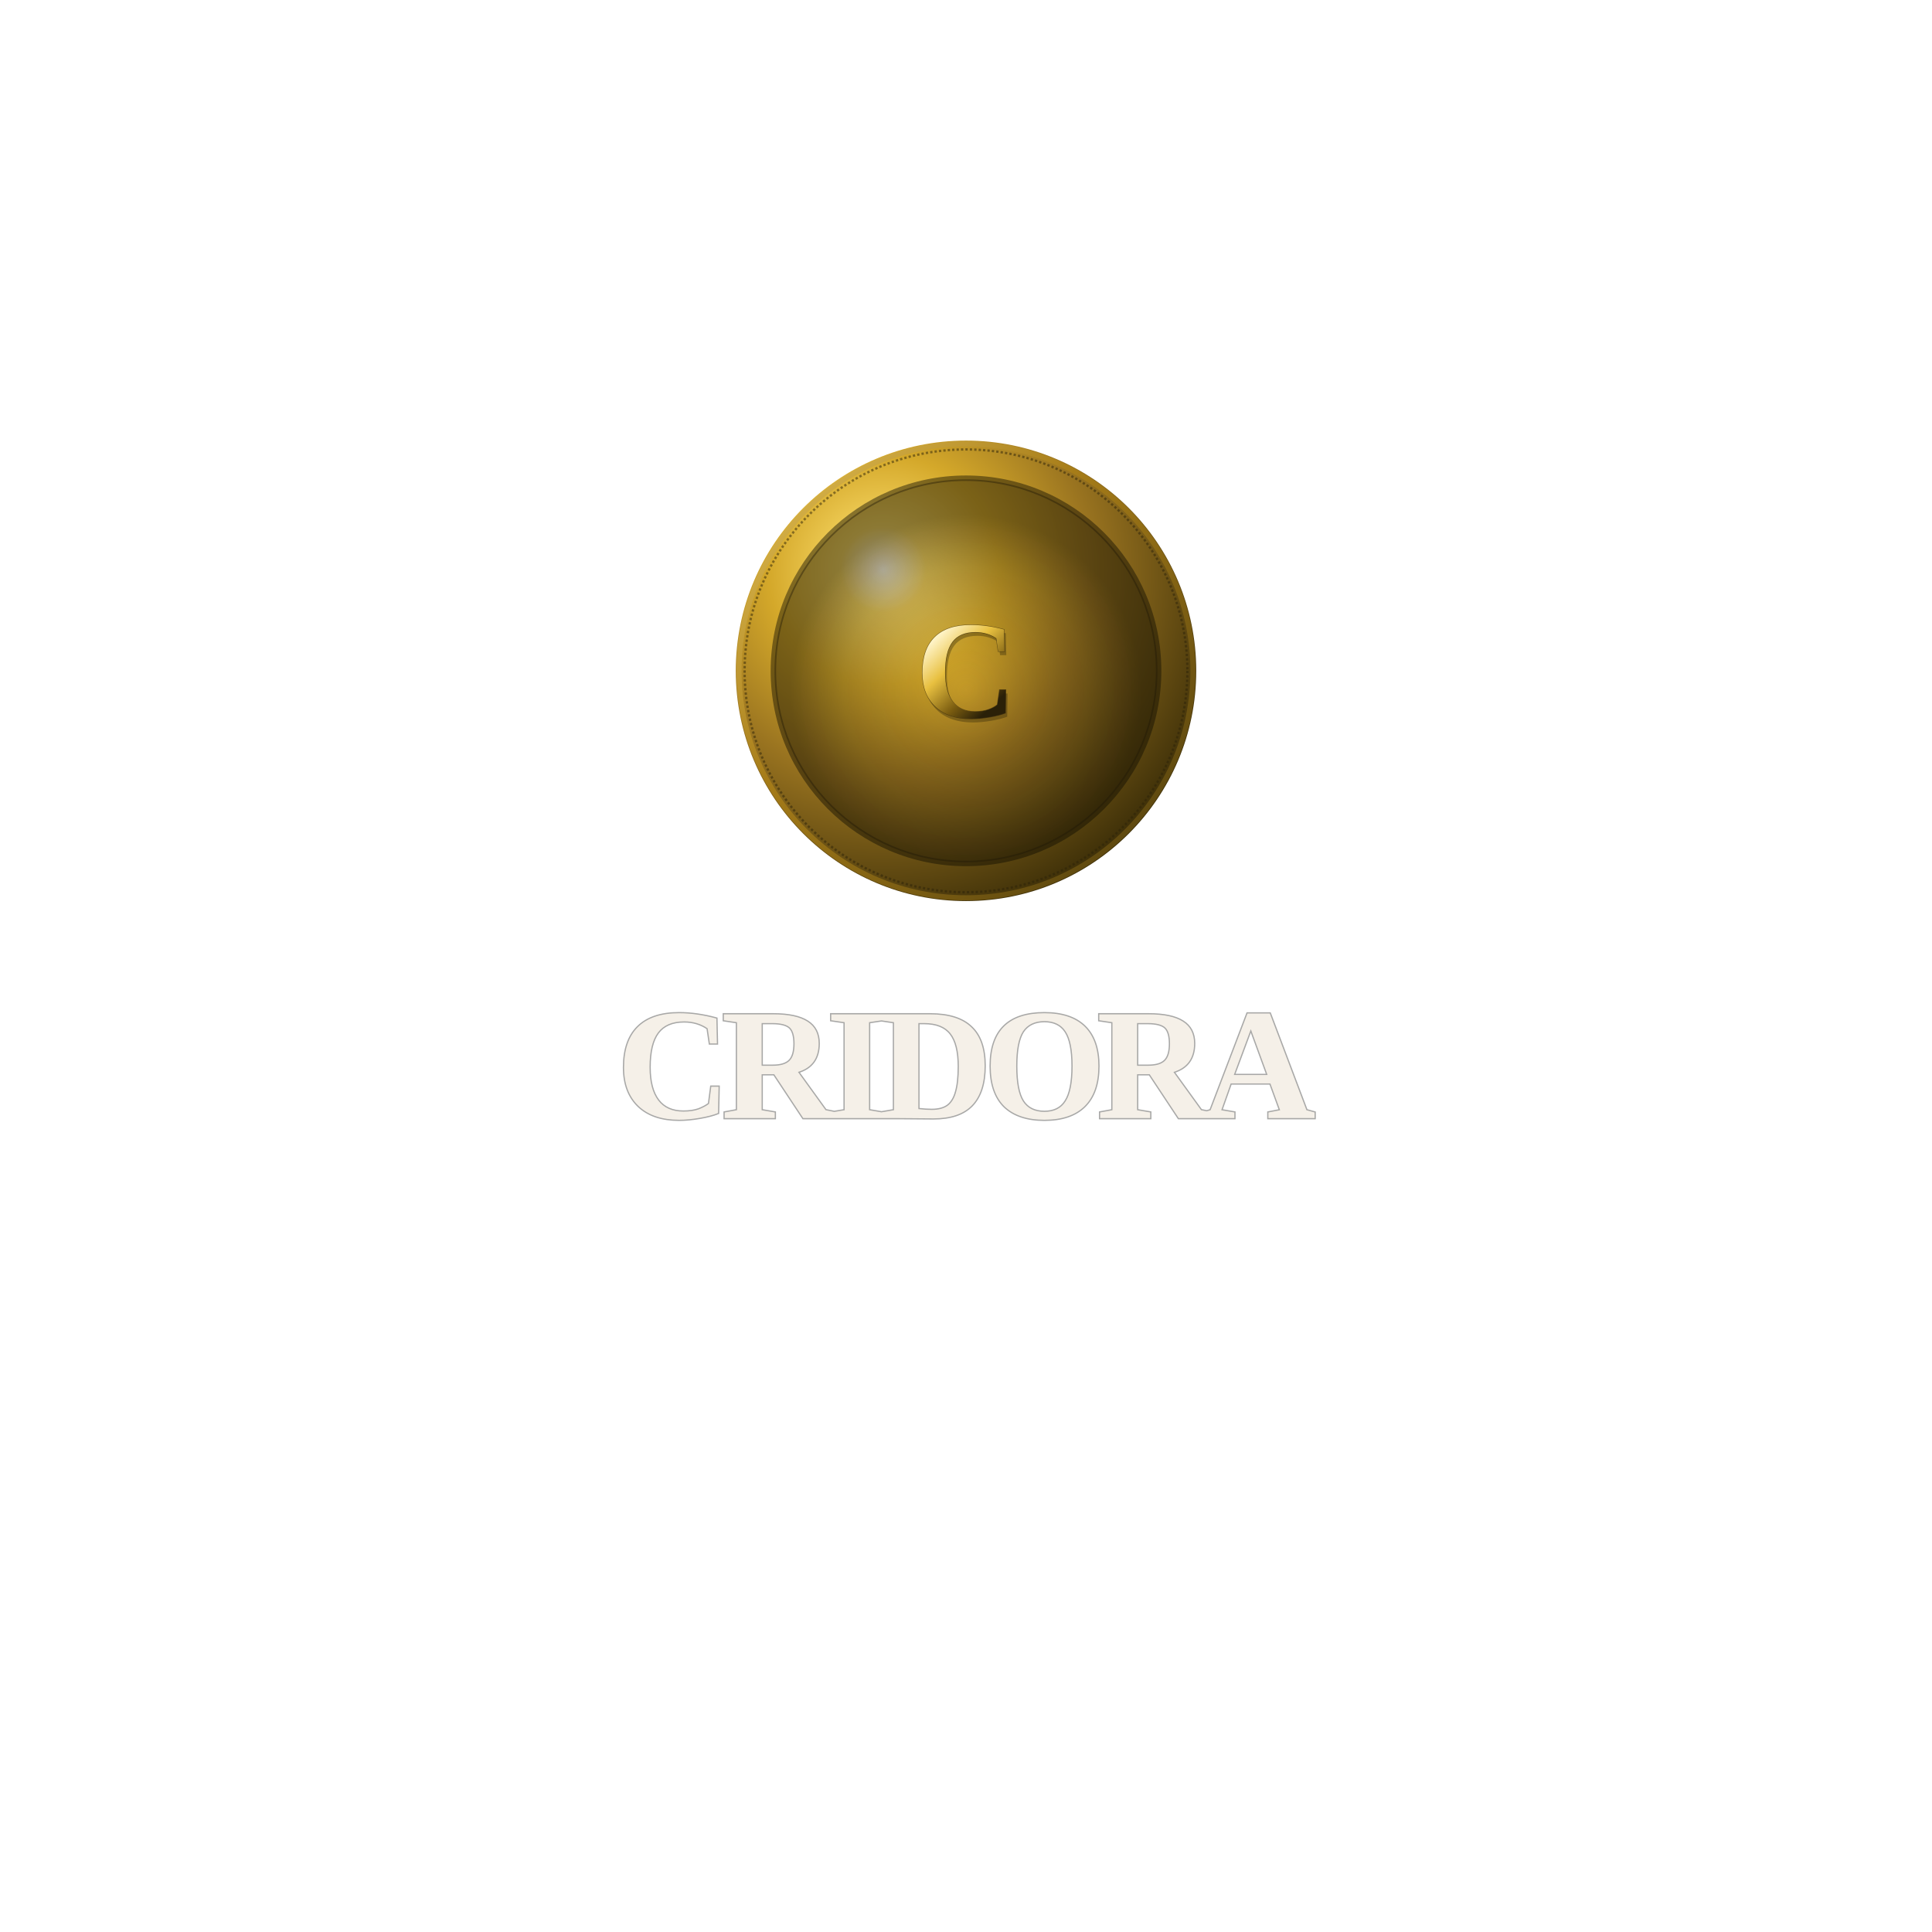
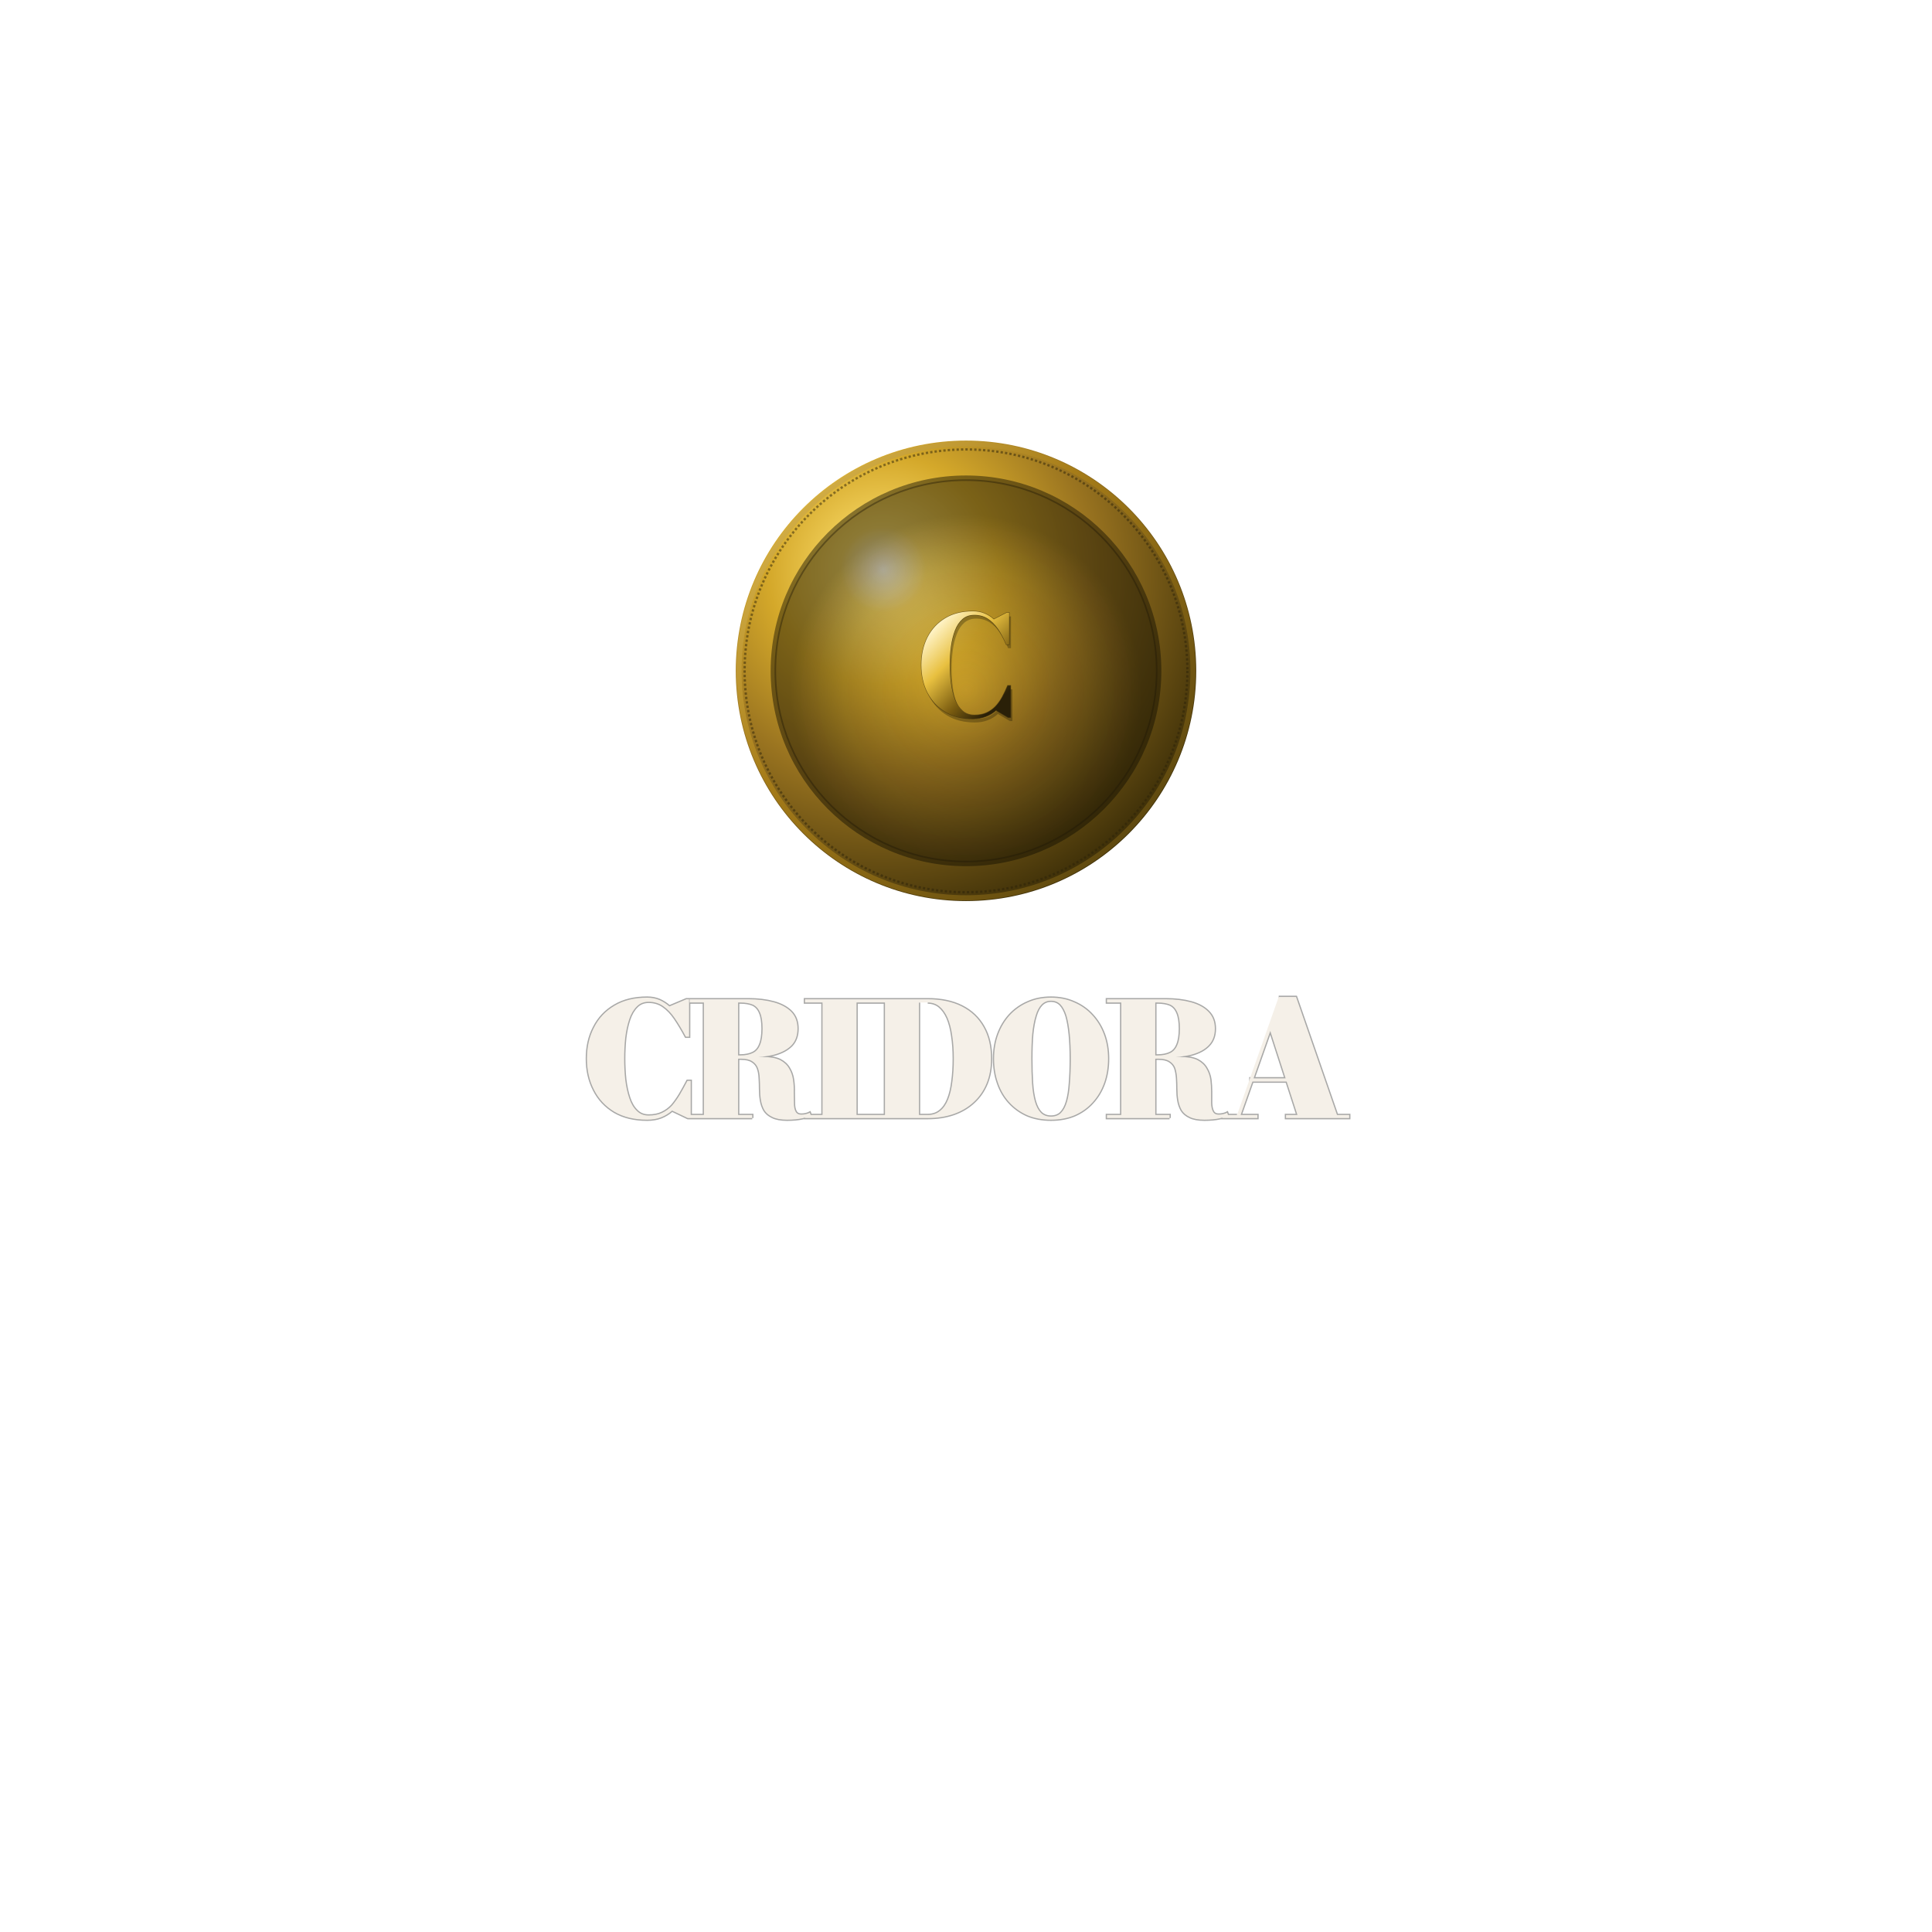
<svg xmlns="http://www.w3.org/2000/svg" viewBox="0 0 108 108" width="108" height="108">
  <defs>
    <radialGradient id="crg-base-and" cx="32%" cy="28%" r="78%" fx="32%" fy="28%">
      <stop offset="0%" stop-color="#fff9e0" stop-opacity="0.98" />
      <stop offset="12%" stop-color="#f4d35e" />
      <stop offset="32%" stop-color="#d4a82a" />
      <stop offset="58%" stop-color="#9a7420" />
      <stop offset="100%" stop-color="#3d2f08" />
    </radialGradient>
    <radialGradient id="crg-dim-and" cx="50%" cy="55%" r="45%">
      <stop offset="0%" stop-color="#2a1f04" stop-opacity="0" />
      <stop offset="70%" stop-color="#1a1402" stop-opacity="0.28" />
      <stop offset="100%" stop-color="#0d0a01" stop-opacity="0.45" />
    </radialGradient>
    <linearGradient id="crg-rim-lip-and" x1="0" y1="0" x2="1" y2="1">
      <stop stop-color="#e8c65c" />
      <stop offset="0.4" stop-color="#a67c18" />
      <stop offset="1" stop-color="#4a3a0c" />
    </linearGradient>
    <linearGradient id="crg-letter-and" x1="18%" y1="12%" x2="82%" y2="88%">
      <stop stop-color="#fff4c8" />
      <stop offset="0.35" stop-color="#e8c040" />
      <stop offset="0.72" stop-color="#7a5c10" />
      <stop offset="1" stop-color="#2a2008" />
    </linearGradient>
  </defs>
  <g transform="translate(54 37.5) scale(0.26) translate(-50 -50)">
    <circle cx="50" cy="50" r="49.5" fill="url(#crg-base-and)" />
    <circle cx="50" cy="50" r="48.8" fill="none" stroke="url(#crg-rim-lip-and)" stroke-width="1.1" />
    <circle cx="50" cy="50" r="47.6" fill="none" stroke="#2d2308" stroke-opacity="0.5" stroke-width="0.5" stroke-dasharray="0.5 0.45" />
    <circle cx="50" cy="50" r="42" fill="url(#crg-dim-and)" />
    <circle cx="50" cy="50" r="41" fill="none" stroke="#1f1805" stroke-opacity="0.4" stroke-width="0.35" />
-     <text x="50.4" y="60.8" text-anchor="middle" font-size="30" font-weight="800" font-family="Georgia, 'Bodoni Moda', 'Times New Roman', serif" fill="#0a0802" fill-opacity="0.28">C</text>
-     <text x="50" y="60" text-anchor="middle" font-size="30" font-weight="800" font-family="Georgia, 'Bodoni Moda', 'Times New Roman', serif" fill="url(#crg-letter-and)" stroke="#120d04" stroke-width="0.2" stroke-opacity="0.45" paint-order="stroke fill">C</text>
+     <path d="M51.90 61.10Q48.41 61.10 45.93 59.60Q43.45 58.10 42.13 55.49Q40.81 52.88 40.81 49.55Q40.81 46.20 42.13 43.60Q43.45 41 45.93 39.50Q48.41 38 51.90 38Q53.23 38 54.35 38.45Q55.47 38.90 56.38 39.74L59.16 38.30L59.67 38.30L59.67 45.13L59.05 45.13Q58.26 43.20 57.28 41.77Q56.30 40.34 55.04 39.55Q53.79 38.77 52.20 38.77Q50.66 38.77 49.63 39.66Q48.60 40.56 48.01 42.11Q47.41 43.66 47.16 45.57Q46.91 47.49 46.91 49.55Q46.91 51.59 47.16 53.52Q47.41 55.45 48.01 56.99Q48.60 58.53 49.63 59.43Q50.66 60.33 52.20 60.33Q53.67 60.33 54.77 59.85Q55.88 59.36 56.71 58.50Q57.54 57.63 58.18 56.47Q58.81 55.31 59.37 53.97L59.98 53.97L59.98 60.80L59.44 60.80L56.86 59.28Q55.92 60.14 54.67 60.62Q53.43 61.10 51.90 61.10" fill="#0a0802" fill-opacity="0.28" />
+     <path d="M51.50 60.30Q48 60.30 45.53 58.80Q43.05 57.30 41.73 54.69Q40.41 52.08 40.41 48.75Q40.41 45.41 41.73 42.80Q43.05 40.20 45.53 38.70Q48 37.20 51.50 37.20Q52.84 37.20 53.95 37.65Q55.07 38.10 55.98 38.94L58.76 37.50L59.27 37.50L59.27 44.33L58.66 44.33Q57.86 42.41 56.88 40.97Q55.89 39.54 54.64 38.75Q53.39 37.97 51.80 37.97Q50.25 37.97 49.23 38.87Q48.20 39.77 47.61 41.31Q47.02 42.86 46.76 44.77Q46.50 46.70 46.50 48.75Q46.50 50.79 46.76 52.72Q47.02 54.65 47.61 56.19Q48.20 57.73 49.23 58.63Q50.25 59.53 51.80 59.53Q53.27 59.53 54.37 59.05Q55.47 58.56 56.31 57.70Q57.14 56.84 57.78 55.67Q58.41 54.51 58.97 53.17L59.58 53.17L59.58 60L59.05 60L56.47 58.48Q55.52 59.34 54.27 59.82Q53.03 60.30 51.50 60.30" fill="url(#crg-letter-and)" stroke="#120d04" stroke-width="0.2" stroke-opacity="0.45" paint-order="stroke fill" />
  </g>
-   <text x="54" y="62.5" text-anchor="middle" font-size="8.85" font-weight="900" font-style="normal" font-family="'Bodoni Moda', Georgia, 'Times New Roman', serif" letter-spacing="-0.06em" fill="#f5f0e8" stroke="#070605" stroke-width="0.14" stroke-opacity="0.35" paint-order="stroke fill">CRIDORA</text>
+   <path d="M36.18 62.59Q35.10 62.59 34.35 62.15Q33.60 61.70 33.21 60.93Q32.81 60.16 32.81 59.18Q32.81 58.19 33.21 57.43Q33.60 56.66 34.35 56.22Q35.10 55.77 36.18 55.77Q36.55 55.77 36.86 55.90Q37.16 56.03 37.42 56.26L38.37 55.86L38.52 55.86L38.52 57.95L38.34 57.95Q38.03 57.37 37.73 56.93Q37.43 56.49 37.08 56.25Q36.73 56 36.26 56Q35.85 56 35.59 56.27Q35.32 56.54 35.17 56.99Q35.02 57.44 34.95 58.01Q34.89 58.58 34.89 59.18Q34.89 59.78 34.95 60.35Q35.02 60.92 35.17 61.37Q35.32 61.83 35.59 62.09Q35.85 62.36 36.26 62.36Q36.70 62.36 37.01 62.21Q37.33 62.06 37.57 61.80Q37.80 61.53 38.01 61.18Q38.22 60.82 38.43 60.42L38.61 60.42L38.61 62.50L38.45 62.50L37.57 62.08Q37.30 62.32 36.95 62.46Q36.61 62.59 36.18 62.59 M41.83 59.11L40.15 59.11L40.15 59L41.39 59Q41.81 59 42.09 58.86Q42.36 58.73 42.49 58.40Q42.63 58.07 42.63 57.50Q42.63 56.93 42.49 56.61Q42.36 56.29 42.09 56.16Q41.81 56.04 41.39 56.04L38.55 56.04L38.55 55.86L41.83 55.86Q42.63 55.86 43.25 56.03Q43.87 56.20 44.23 56.56Q44.58 56.92 44.58 57.50Q44.58 58.08 44.25 58.43Q43.91 58.78 43.29 58.95Q42.68 59.11 41.83 59.11M42.05 62.50L38.55 62.50L38.55 62.33L42.05 62.33L42.05 62.50M41.26 62.41L39.35 62.41L39.35 55.93L41.26 55.93L41.26 62.41M44 62.59Q43.48 62.59 43.18 62.44Q42.88 62.30 42.73 62.06Q42.59 61.81 42.54 61.51Q42.49 61.21 42.49 60.88Q42.49 60.56 42.47 60.26Q42.46 59.96 42.37 59.71Q42.28 59.47 42.06 59.33Q41.84 59.18 41.43 59.18L40.15 59.18L40.15 59.09L42.67 59.09Q43.26 59.09 43.61 59.26Q43.95 59.44 44.11 59.73Q44.28 60.01 44.33 60.36Q44.38 60.70 44.37 61.04Q44.37 61.38 44.38 61.67Q44.38 61.96 44.47 62.13Q44.56 62.31 44.79 62.31Q44.93 62.31 45.05 62.28Q45.18 62.25 45.27 62.20L45.33 62.37Q45.22 62.43 44.86 62.51Q44.50 62.59 44 62.59 M48.95 62.50L45 62.50L45 62.33L45.98 62.33L45.98 56.04L45 56.04L45 55.86L48.95 55.86L48.95 56.04L47.88 56.04L47.88 62.33L48.95 62.33 M48.67 55.86L51.86 55.86Q52.98 55.86 53.77 56.26Q54.56 56.66 54.98 57.41Q55.40 58.15 55.40 59.18Q55.40 59.96 55.15 60.57Q54.90 61.18 54.43 61.61Q53.97 62.04 53.32 62.27Q52.66 62.50 51.86 62.50L48.67 62.50L48.67 62.33L49.47 62.33L49.47 56.04L48.67 56.04L48.67 55.86M51.37 56.04L51.37 62.33L51.86 62.33Q52.27 62.33 52.55 62.10Q52.83 61.88 53 61.46Q53.17 61.04 53.24 60.46Q53.32 59.88 53.32 59.18Q53.32 58.48 53.23 57.90Q53.15 57.32 52.97 56.90Q52.79 56.49 52.51 56.26Q52.24 56.04 51.86 56.04 M58.75 62.59Q58.01 62.59 57.42 62.34Q56.84 62.08 56.42 61.62Q56 61.16 55.79 60.54Q55.57 59.92 55.57 59.18Q55.57 58.44 55.80 57.82Q56.03 57.20 56.45 56.74Q56.88 56.28 57.46 56.03Q58.04 55.77 58.75 55.77Q59.46 55.77 60.04 56.03Q60.63 56.28 61.05 56.74Q61.48 57.20 61.71 57.82Q61.94 58.44 61.94 59.18Q61.94 59.92 61.72 60.54Q61.50 61.16 61.08 61.62Q60.67 62.08 60.08 62.34Q59.49 62.59 58.75 62.59M58.75 62.42Q59.10 62.42 59.31 62.21Q59.53 61.99 59.65 61.57Q59.77 61.15 59.81 60.55Q59.86 59.95 59.86 59.18Q59.86 58.41 59.80 57.81Q59.74 57.21 59.62 56.79Q59.49 56.37 59.28 56.15Q59.07 55.94 58.75 55.94Q58.44 55.94 58.23 56.15Q58.01 56.37 57.89 56.79Q57.76 57.21 57.70 57.81Q57.65 58.41 57.65 59.18Q57.65 59.95 57.69 60.55Q57.73 61.15 57.85 61.57Q57.97 61.99 58.19 62.21Q58.41 62.42 58.75 62.42 M65.16 59.11L63.48 59.11L63.48 59L64.72 59Q65.14 59 65.42 58.86Q65.69 58.73 65.82 58.40Q65.96 58.07 65.96 57.50Q65.96 56.93 65.82 56.61Q65.69 56.29 65.42 56.16Q65.14 56.04 64.72 56.04L61.88 56.04L61.88 55.86L65.16 55.86Q65.96 55.86 66.58 56.03Q67.20 56.20 67.55 56.56Q67.91 56.92 67.91 57.50Q67.91 58.08 67.57 58.43Q67.24 58.78 66.62 58.95Q66.01 59.11 65.16 59.11M65.38 62.50L61.88 62.50L61.88 62.33L65.38 62.33L65.38 62.50M64.58 62.41L62.68 62.41L62.68 55.93L64.58 55.93L64.58 62.41M67.33 62.59Q66.81 62.59 66.51 62.44Q66.21 62.30 66.06 62.06Q65.92 61.81 65.87 61.51Q65.82 61.21 65.82 60.88Q65.82 60.56 65.80 60.26Q65.78 59.96 65.70 59.71Q65.61 59.47 65.39 59.33Q65.17 59.18 64.76 59.18L63.48 59.18L63.48 59.09L66 59.09Q66.59 59.09 66.94 59.26Q67.28 59.44 67.44 59.73Q67.61 60.01 67.66 60.36Q67.70 60.70 67.70 61.04Q67.70 61.38 67.70 61.67Q67.71 61.96 67.80 62.13Q67.89 62.31 68.12 62.31Q68.26 62.31 68.38 62.28Q68.51 62.25 68.60 62.20L68.66 62.37Q68.55 62.43 68.19 62.51Q67.83 62.59 67.33 62.59 M72.48 60.46L69.90 60.46L69.90 60.28L72.48 60.28L72.48 60.46M71.48 55.73L72.45 55.73L74.74 62.33L75.42 62.33L75.42 62.50L71.89 62.50L71.89 62.33L72.53 62.33L71.01 57.63L69.35 62.33L70.29 62.33L70.29 62.50L68.33 62.50L68.33 62.33L69.15 62.33" fill="#f5f0e8" stroke="#070605" stroke-width="0.14" stroke-opacity="0.35" paint-order="stroke fill" />
</svg>
